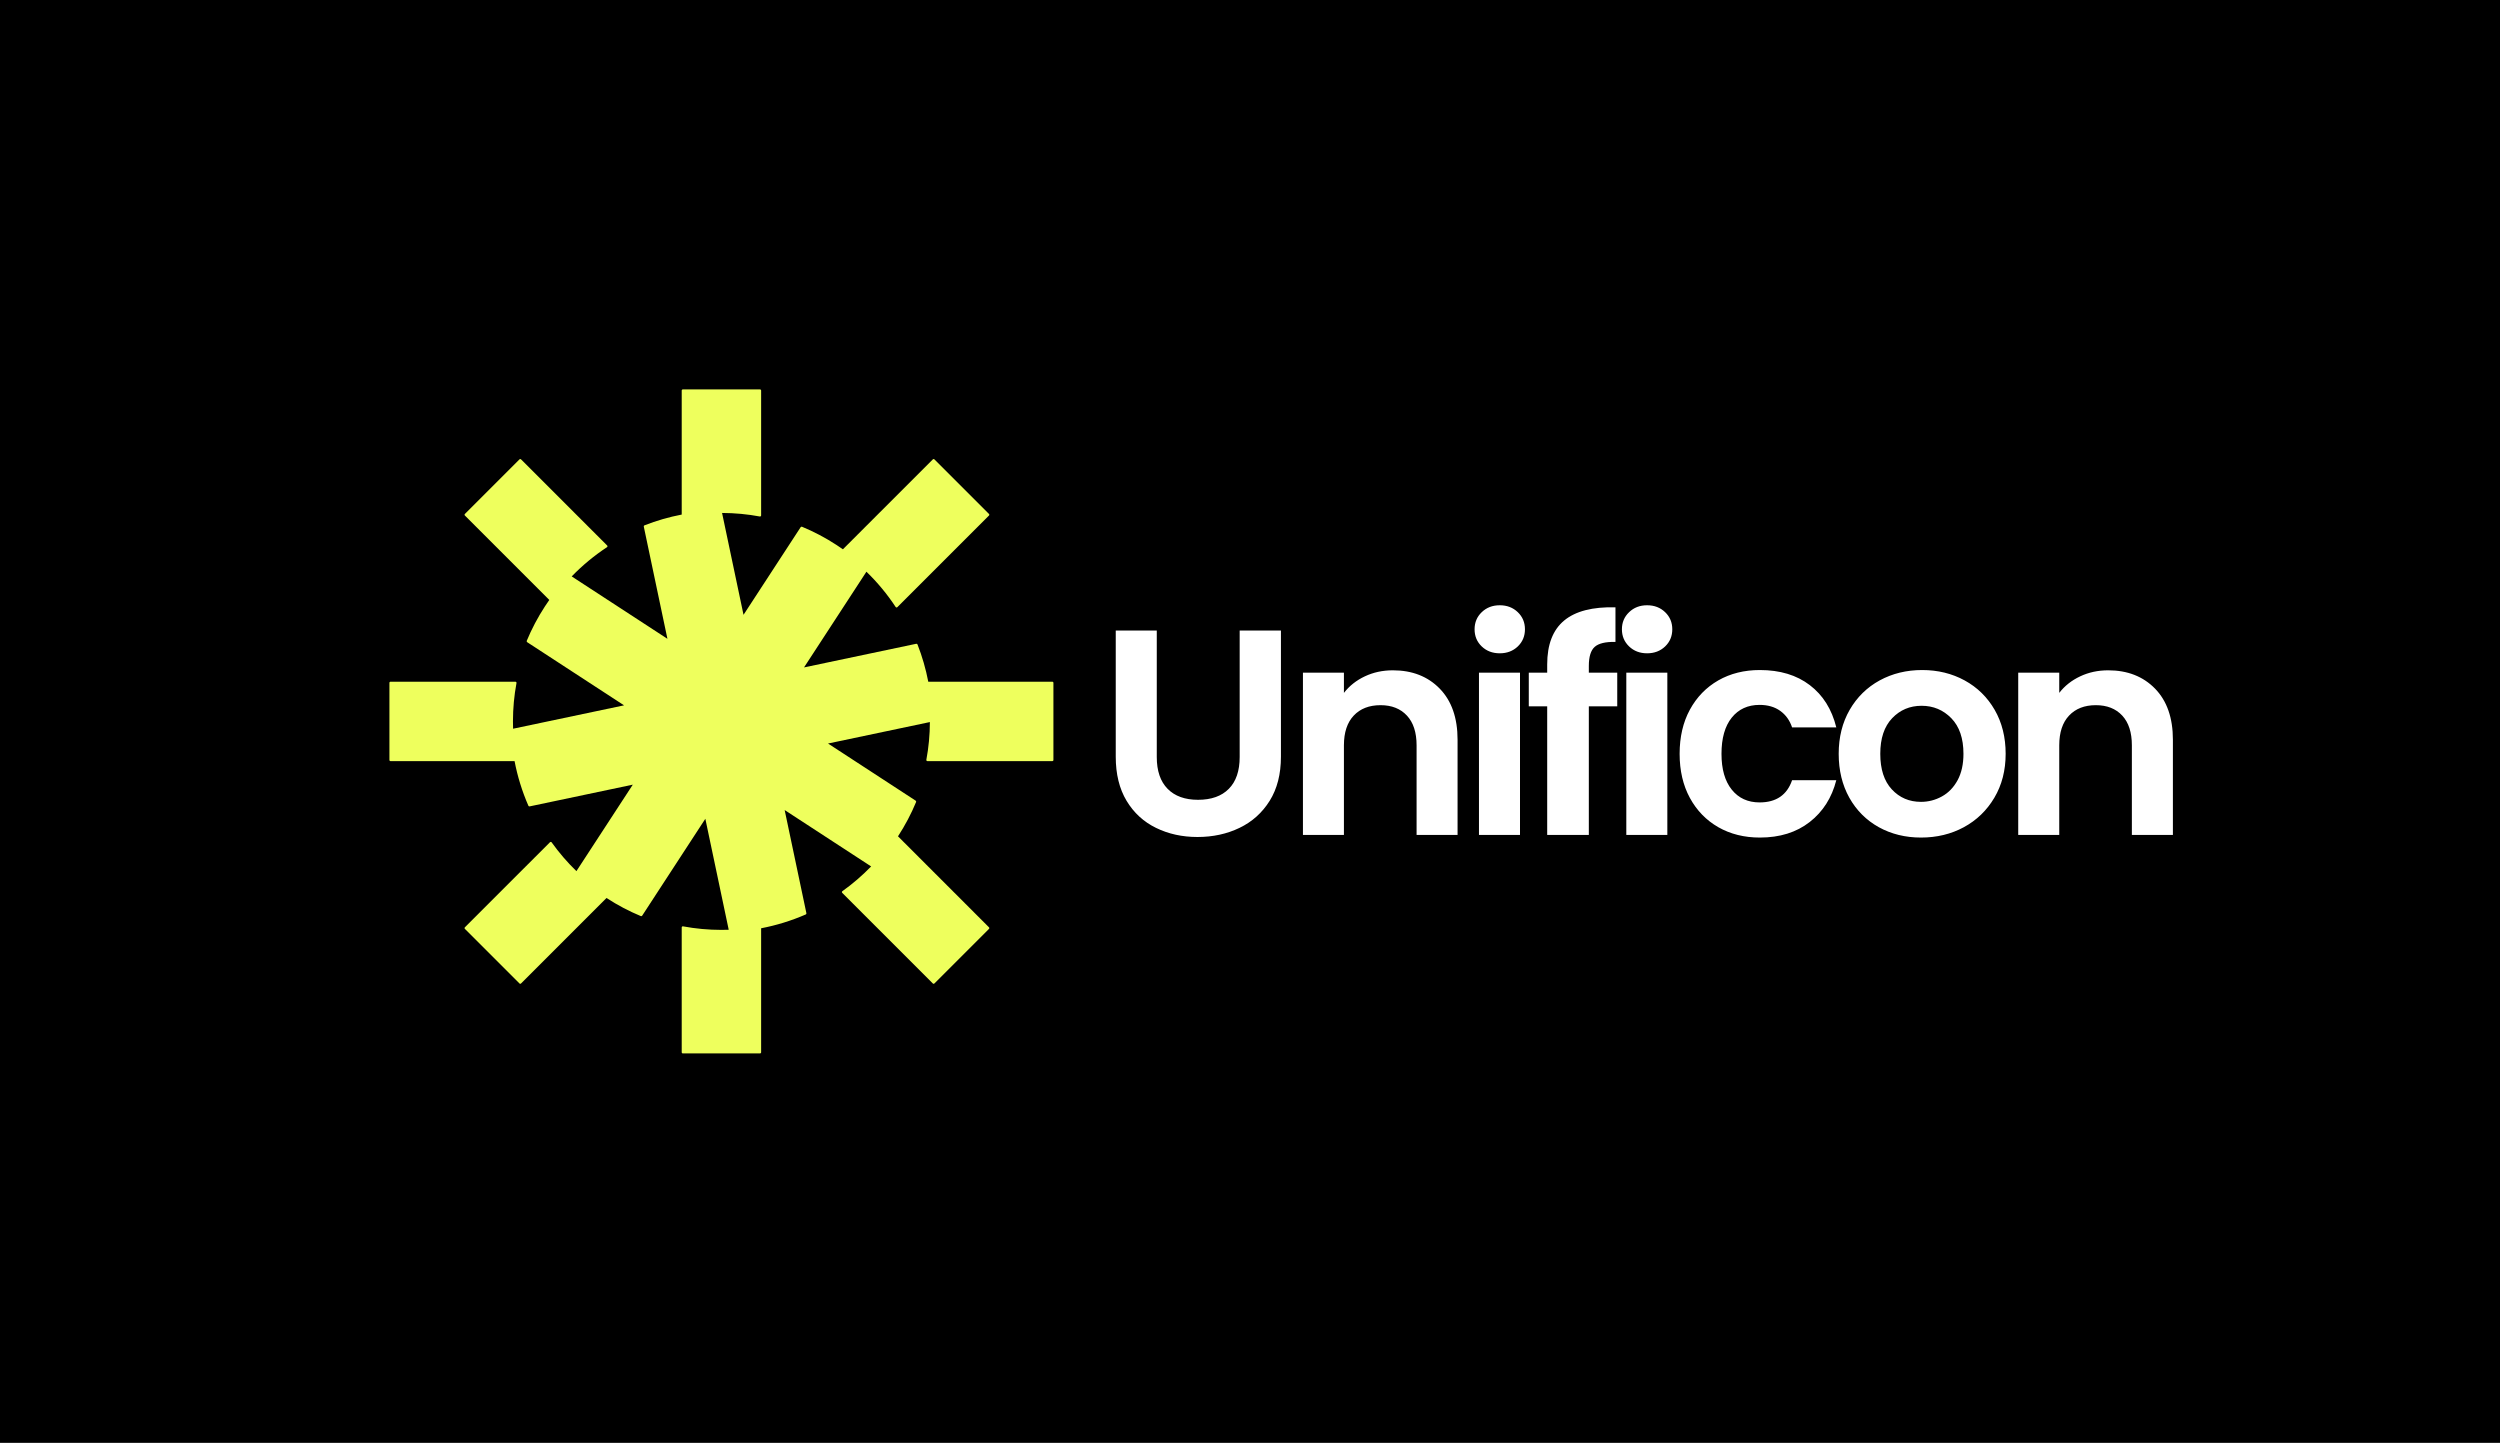
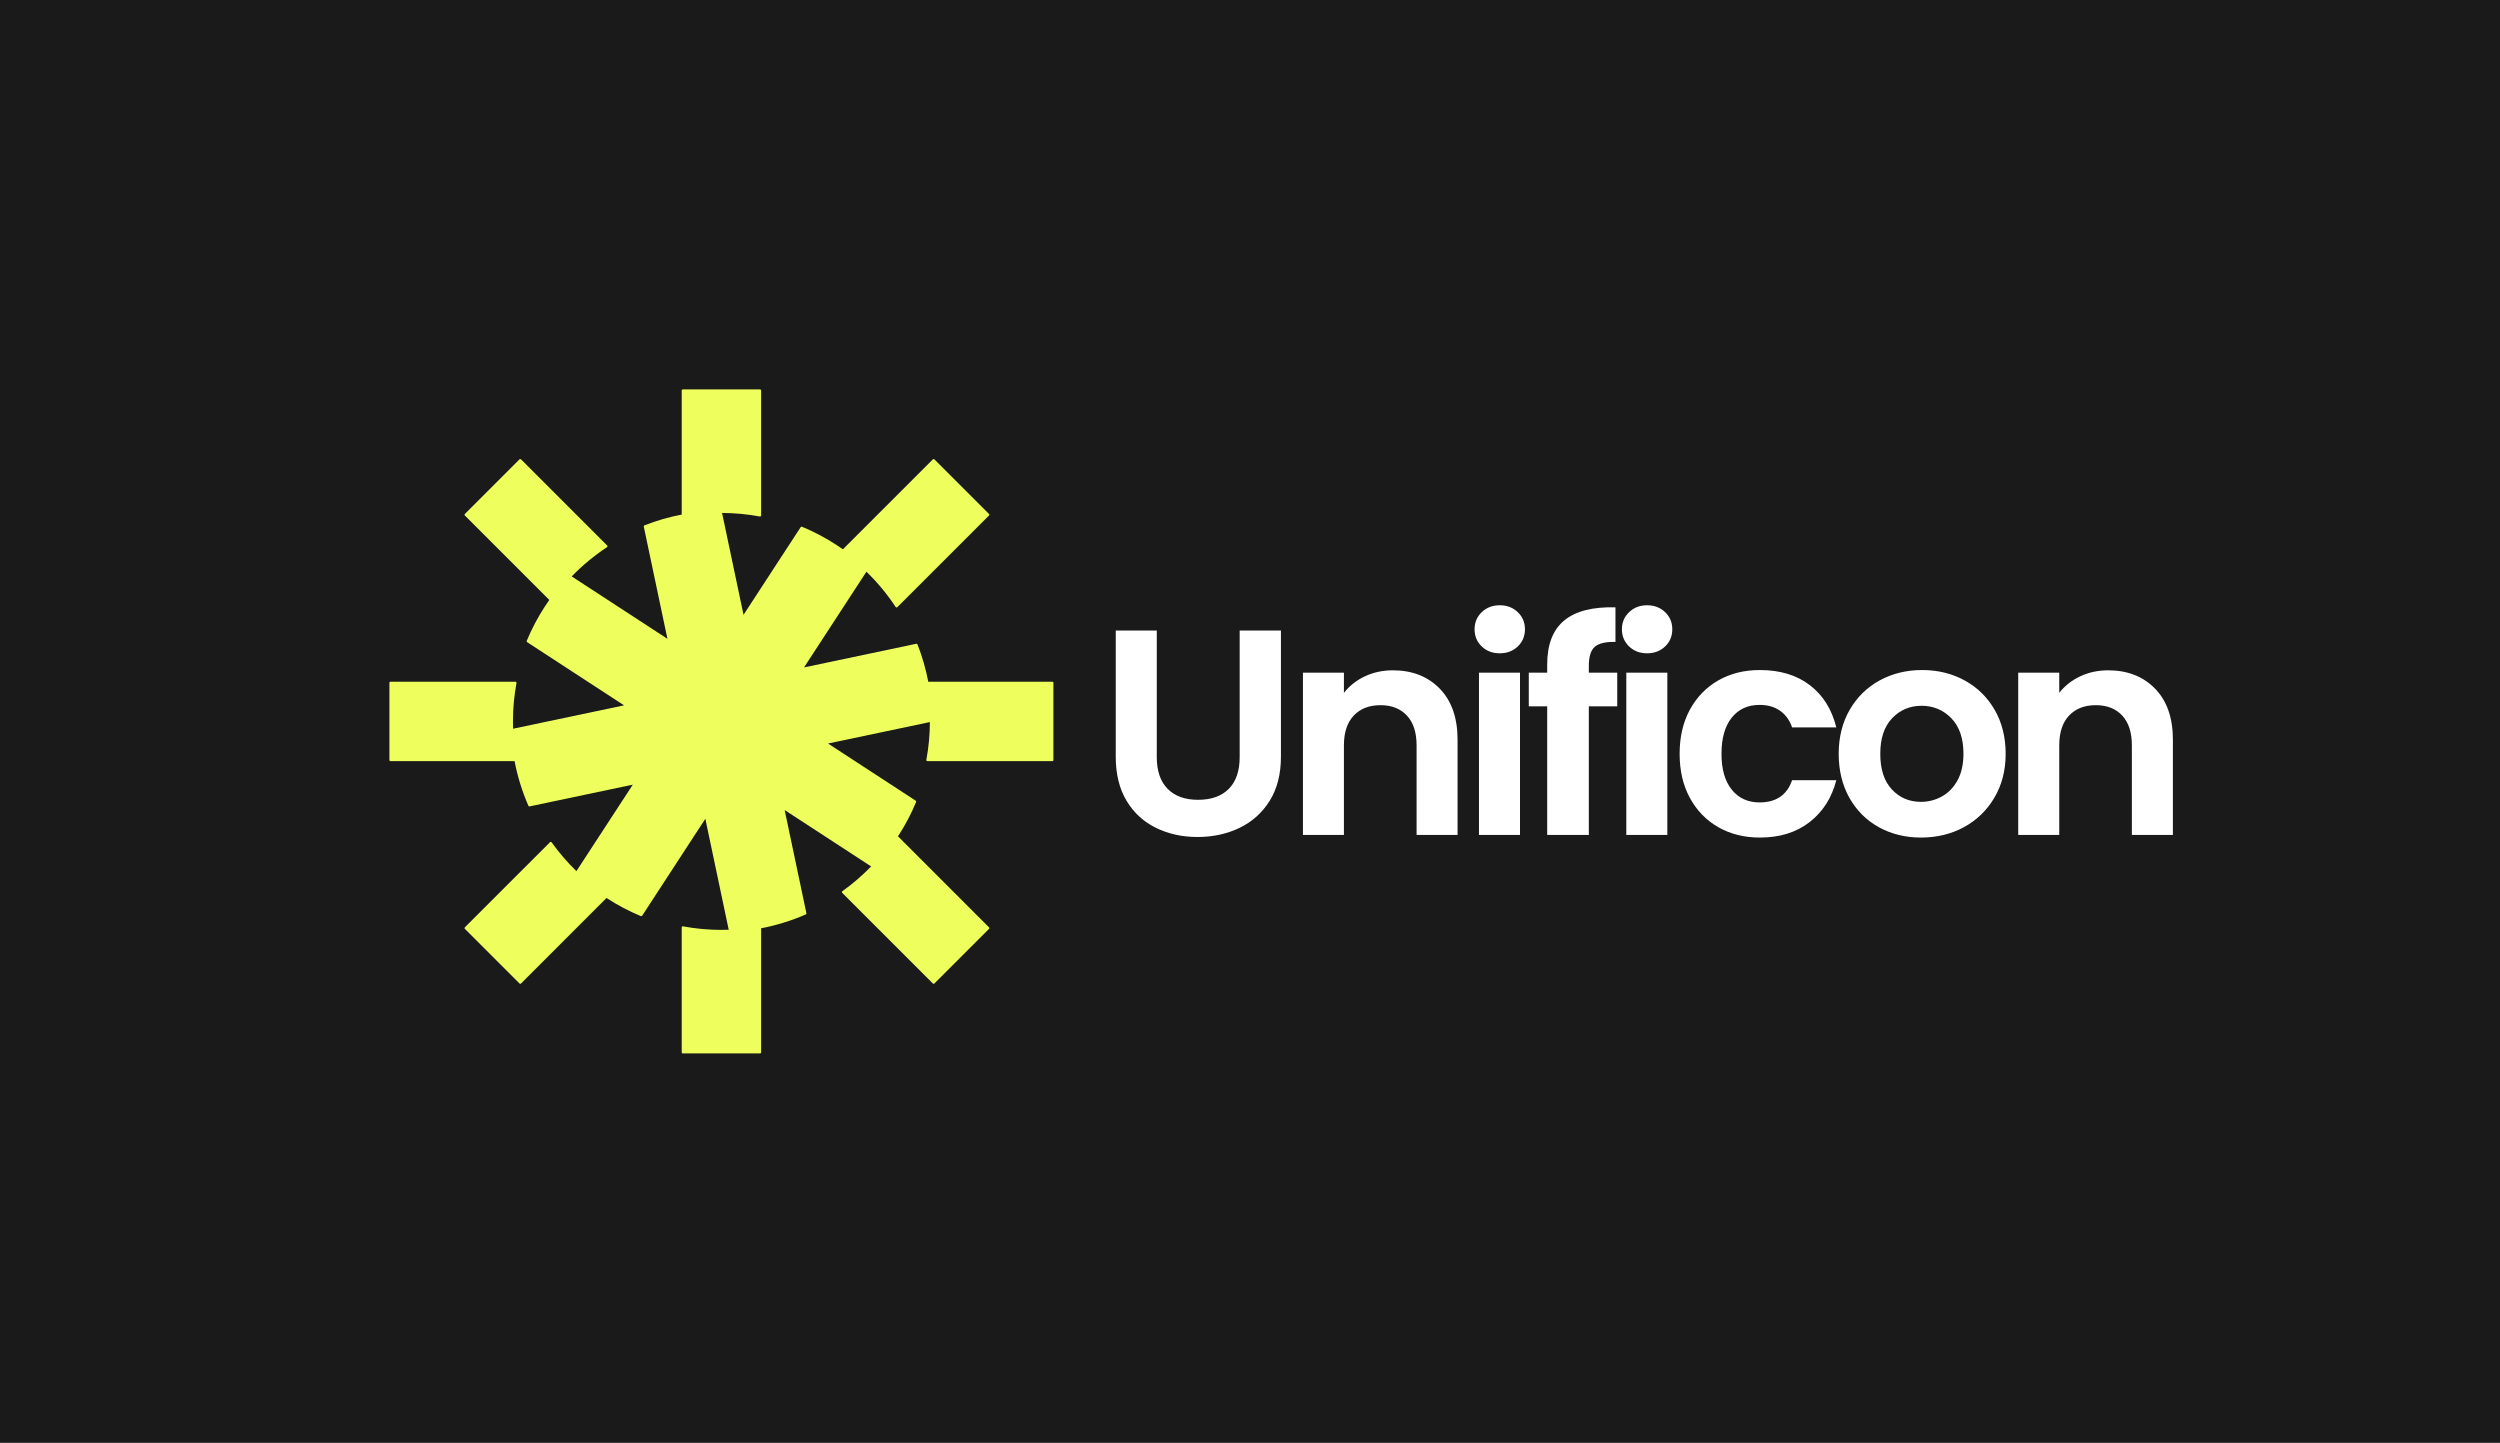
<svg xmlns="http://www.w3.org/2000/svg" viewBox="20 133.116 534.999 308.767">
-   <rect height="100%" width="100%" x="20" y="133.116" fill="rgba(0, 0, 0, 1)" />
+   <rect height="100%" width="100%" x="20" y="133.116" fill="#1a1a1a" />
  <svg xmlnsSerif="http://www.serif.com/" viewBox="42.499 42.499 715.004 715.002" version="1.1" xml:space="preserve" height="168.767" width="168.768" y="203.116" x="90" preserveAspectRatio="xMinYMin" fill-rule="evenodd" clip-rule="evenodd" stroke-linejoin="round" stroke-miterlimit="2" style="overflow: visible;">
    <path transform="matrix(1.14161,-0.240515,0.309233,1.46778,-96.2347,-105.011)" d="M163.313,395.353L68.989,379.896C68.526,379.82 68.229,379.467 68.327,379.107L80.696,333.442C80.794,333.082 81.248,332.852 81.712,332.927L176.675,348.488C176.925,348.529 177.138,348.654 177.257,348.83C177.375,349.005 177.388,349.212 177.291,349.396C173.531,356.469 170.551,363.909 168.449,371.667C168.058,373.112 167.7,374.557 167.376,376L255.504,376L191.946,326.566C191.654,326.339 191.612,325.982 191.845,325.718C197.468,319.338 203.922,313.27 211.206,307.605C212.634,306.494 214.081,305.409 215.548,304.348L164.877,243.899C164.619,243.591 164.731,243.178 165.127,242.977L215.389,217.49C215.785,217.289 216.316,217.376 216.575,217.684L268.267,279.352C268.408,279.52 268.444,279.728 268.366,279.919C268.287,280.11 268.103,280.263 267.863,280.337C256.768,283.73 246.202,288.059 236.358,293.226L299.143,342.059L299.143,272.738C299.143,272.412 299.446,272.134 299.859,272.08C309.799,270.791 319.863,270.215 329.914,270.355L349.787,196.991C349.884,196.631 350.339,196.401 350.802,196.476L409.513,206.097C409.976,206.173 410.273,206.527 410.175,206.887L390.168,280.747C390.116,280.941 389.955,281.107 389.73,281.2C389.504,281.292 389.238,281.302 389.002,281.226C380.057,278.35 370.655,276.06 360.857,274.431L360.857,337.345L418.354,292.625C418.646,292.398 419.105,292.365 419.445,292.546C427.647,296.92 435.449,301.939 442.733,307.605C444.161,308.715 445.556,309.841 446.92,310.982L529.717,268.997C530.114,268.796 530.645,268.883 530.903,269.191L563.672,308.283C563.93,308.592 563.819,309.005 563.422,309.206L479.058,351.986C478.842,352.095 478.574,352.123 478.329,352.062C478.083,352.001 477.886,351.858 477.792,351.671C473.429,343.042 467.863,334.824 461.22,327.167L398.435,376L487.562,376C487.981,376 488.338,376.236 488.407,376.557C490.066,384.288 490.805,392.116 490.626,399.933L584.95,415.39C585.413,415.465 585.71,415.819 585.612,416.179L573.243,461.844C573.145,462.204 572.691,462.434 572.227,462.359L477.264,446.798C477.015,446.757 476.801,446.632 476.683,446.456C476.564,446.281 476.551,446.074 476.649,445.89C480.347,438.933 483.29,431.621 485.386,424L404.496,424L461.993,468.72C462.285,468.947 462.327,469.304 462.094,469.568C456.496,475.919 450.076,481.961 442.832,487.604L497.449,552.761C497.707,553.069 497.596,553.482 497.199,553.684L446.938,579.17C446.541,579.371 446.01,579.284 445.751,578.976L391.366,514.095C391.228,513.931 391.19,513.728 391.262,513.54C391.335,513.352 391.509,513.199 391.74,513.12C400.776,510.045 409.426,506.34 417.581,502.06L360.857,457.941L360.857,521.67C360.857,521.986 360.571,522.259 360.173,522.323C348.264,524.23 336.135,525.099 324.025,524.931L304.152,598.295C304.055,598.655 303.6,598.885 303.137,598.809L244.426,589.189C243.963,589.113 243.666,588.759 243.764,588.399L263.771,514.539C263.823,514.345 263.984,514.179 264.21,514.086C264.435,513.994 264.702,513.984 264.937,514.06C274.031,516.984 283.598,519.302 293.572,520.936C295.43,521.241 297.287,521.519 299.143,521.772L299.143,453.227L235.585,502.661C235.293,502.888 234.834,502.921 234.494,502.74C226.329,498.386 218.561,493.392 211.305,487.758L132.609,527.664C132.213,527.865 131.682,527.778 131.423,527.469L98.654,488.377C98.396,488.068 98.508,487.655 98.904,487.454L177.246,447.729C177.457,447.622 177.718,447.593 177.959,447.649C178.2,447.705 178.398,447.841 178.499,448.02C182.452,455.048 187.216,461.776 192.719,468.119L249.443,424L167.507,424C167.1,424 166.749,423.778 166.667,423.468C164.215,414.206 163.097,404.772 163.313,395.353Z" style="fill: #EEFF5D; fill-opacity: 1;" />
  </svg>
  <svg y="262.643" viewBox="4.2 16.67 226.23 49.71" x="258.769" height="49.71" width="226.23" style="overflow: visible;">
    <g fill="#ffffff" fill-opacity="1" style="">
      <path d="M4.20 22.07L12.98 22.07L12.98 49.15Q12.98 53.60 15.30 55.95Q17.61 58.30 21.81 58.30L21.81 58.30Q26.08 58.30 28.40 55.95Q30.72 53.60 30.72 49.15L30.72 49.15L30.72 22.07L39.55 22.07L39.55 49.08Q39.55 54.66 37.14 58.52Q34.73 62.37 30.68 64.31Q26.64 66.26 21.69 66.26L21.69 66.26Q16.80 66.26 12.82 64.31Q8.84 62.37 6.52 58.52Q4.20 54.66 4.20 49.08L4.20 49.08L4.20 22.07ZM63.50 30.59Q69.71 30.59 73.53 34.51Q77.35 38.43 77.35 45.45L77.35 45.45L77.35 65.82L68.58 65.82L68.58 46.64Q68.58 42.50 66.51 40.28Q64.44 38.05 60.87 38.05L60.87 38.05Q57.23 38.05 55.13 40.28Q53.03 42.50 53.03 46.64L53.03 46.64L53.03 65.82L44.26 65.82L44.26 31.09L53.03 31.09L53.03 35.42Q54.79 33.16 57.51 31.88Q60.24 30.59 63.50 30.59L63.50 30.59ZM86.38 26.95Q84.06 26.95 82.52 25.48Q80.99 24.01 80.99 21.81L80.99 21.81Q80.99 19.62 82.52 18.15Q84.06 16.67 86.38 16.67L86.38 16.67Q88.70 16.67 90.24 18.15Q91.77 19.62 91.77 21.81L91.77 21.81Q91.77 24.01 90.24 25.48Q88.70 26.95 86.38 26.95L86.38 26.95ZM81.93 31.09L90.71 31.09L90.71 65.82L81.93 65.82L81.93 31.09ZM111.52 31.09L111.52 38.30L105.44 38.30L105.44 65.82L96.53 65.82L96.53 38.30L92.59 38.30L92.59 31.09L96.53 31.09L96.53 29.34Q96.53 22.94 100.17 19.93Q103.81 16.92 111.14 17.11L111.14 17.11L111.14 24.51Q107.94 24.45 106.69 25.58Q105.44 26.70 105.44 29.65L105.44 29.65L105.44 31.09L111.52 31.09ZM117.91 26.95Q115.59 26.95 114.06 25.48Q112.52 24.01 112.52 21.81L112.52 21.81Q112.52 19.62 114.06 18.15Q115.59 16.67 117.91 16.67L117.91 16.67Q120.23 16.67 121.77 18.15Q123.30 19.62 123.30 21.81L123.30 21.81Q123.30 24.01 121.77 25.48Q120.23 26.95 117.91 26.95L117.91 26.95ZM113.46 31.09L122.24 31.09L122.24 65.82L113.46 65.82L113.46 31.09ZM124.87 48.46Q124.87 43.06 127.06 39.02Q129.26 34.98 133.14 32.75Q137.03 30.53 142.04 30.53L142.04 30.53Q148.50 30.53 152.73 33.76Q156.96 36.98 158.40 42.81L158.40 42.81L148.94 42.81Q148.19 40.56 146.40 39.27Q144.61 37.99 141.98 37.99L141.98 37.99Q138.22 37.99 136.03 40.71Q133.83 43.44 133.83 48.46L133.83 48.46Q133.83 53.41 136.03 56.13Q138.22 58.86 141.98 58.86L141.98 58.86Q147.31 58.86 148.94 54.10L148.94 54.10L158.40 54.10Q156.96 59.74 152.70 63.06Q148.44 66.38 142.04 66.38L142.04 66.38Q137.03 66.38 133.14 64.16Q129.26 61.93 127.06 57.89Q124.87 53.85 124.87 48.46L124.87 48.46ZM176.52 66.38Q171.51 66.38 167.49 64.16Q163.48 61.93 161.19 57.86Q158.91 53.78 158.91 48.46L158.91 48.46Q158.91 43.13 161.26 39.05Q163.61 34.98 167.68 32.75Q171.76 30.53 176.77 30.53L176.77 30.53Q181.79 30.53 185.86 32.75Q189.94 34.98 192.29 39.05Q194.64 43.13 194.64 48.46L194.64 48.46Q194.64 53.78 192.22 57.86Q189.81 61.93 185.70 64.16Q181.60 66.38 176.52 66.38L176.52 66.38ZM176.52 58.74Q178.90 58.74 181.00 57.58Q183.10 56.42 184.36 54.10Q185.61 51.78 185.61 48.46L185.61 48.46Q185.61 43.50 183.01 40.84Q180.41 38.18 176.65 38.18L176.65 38.18Q172.89 38.18 170.35 40.84Q167.81 43.50 167.81 48.46L167.81 48.46Q167.81 53.41 170.28 56.07Q172.76 58.74 176.52 58.74L176.52 58.74ZM216.58 30.59Q222.78 30.59 226.61 34.51Q230.43 38.43 230.43 45.45L230.43 45.45L230.43 65.82L221.65 65.82L221.65 46.64Q221.65 42.50 219.59 40.28Q217.52 38.05 213.94 38.05L213.94 38.05Q210.31 38.05 208.21 40.28Q206.11 42.50 206.11 46.64L206.11 46.64L206.11 65.82L197.33 65.82L197.33 31.09L206.11 31.09L206.11 35.42Q207.86 33.16 210.59 31.88Q213.32 30.59 216.58 30.59L216.58 30.59Z" transform="translate(0, 0)" />
    </g>
  </svg>
</svg>
